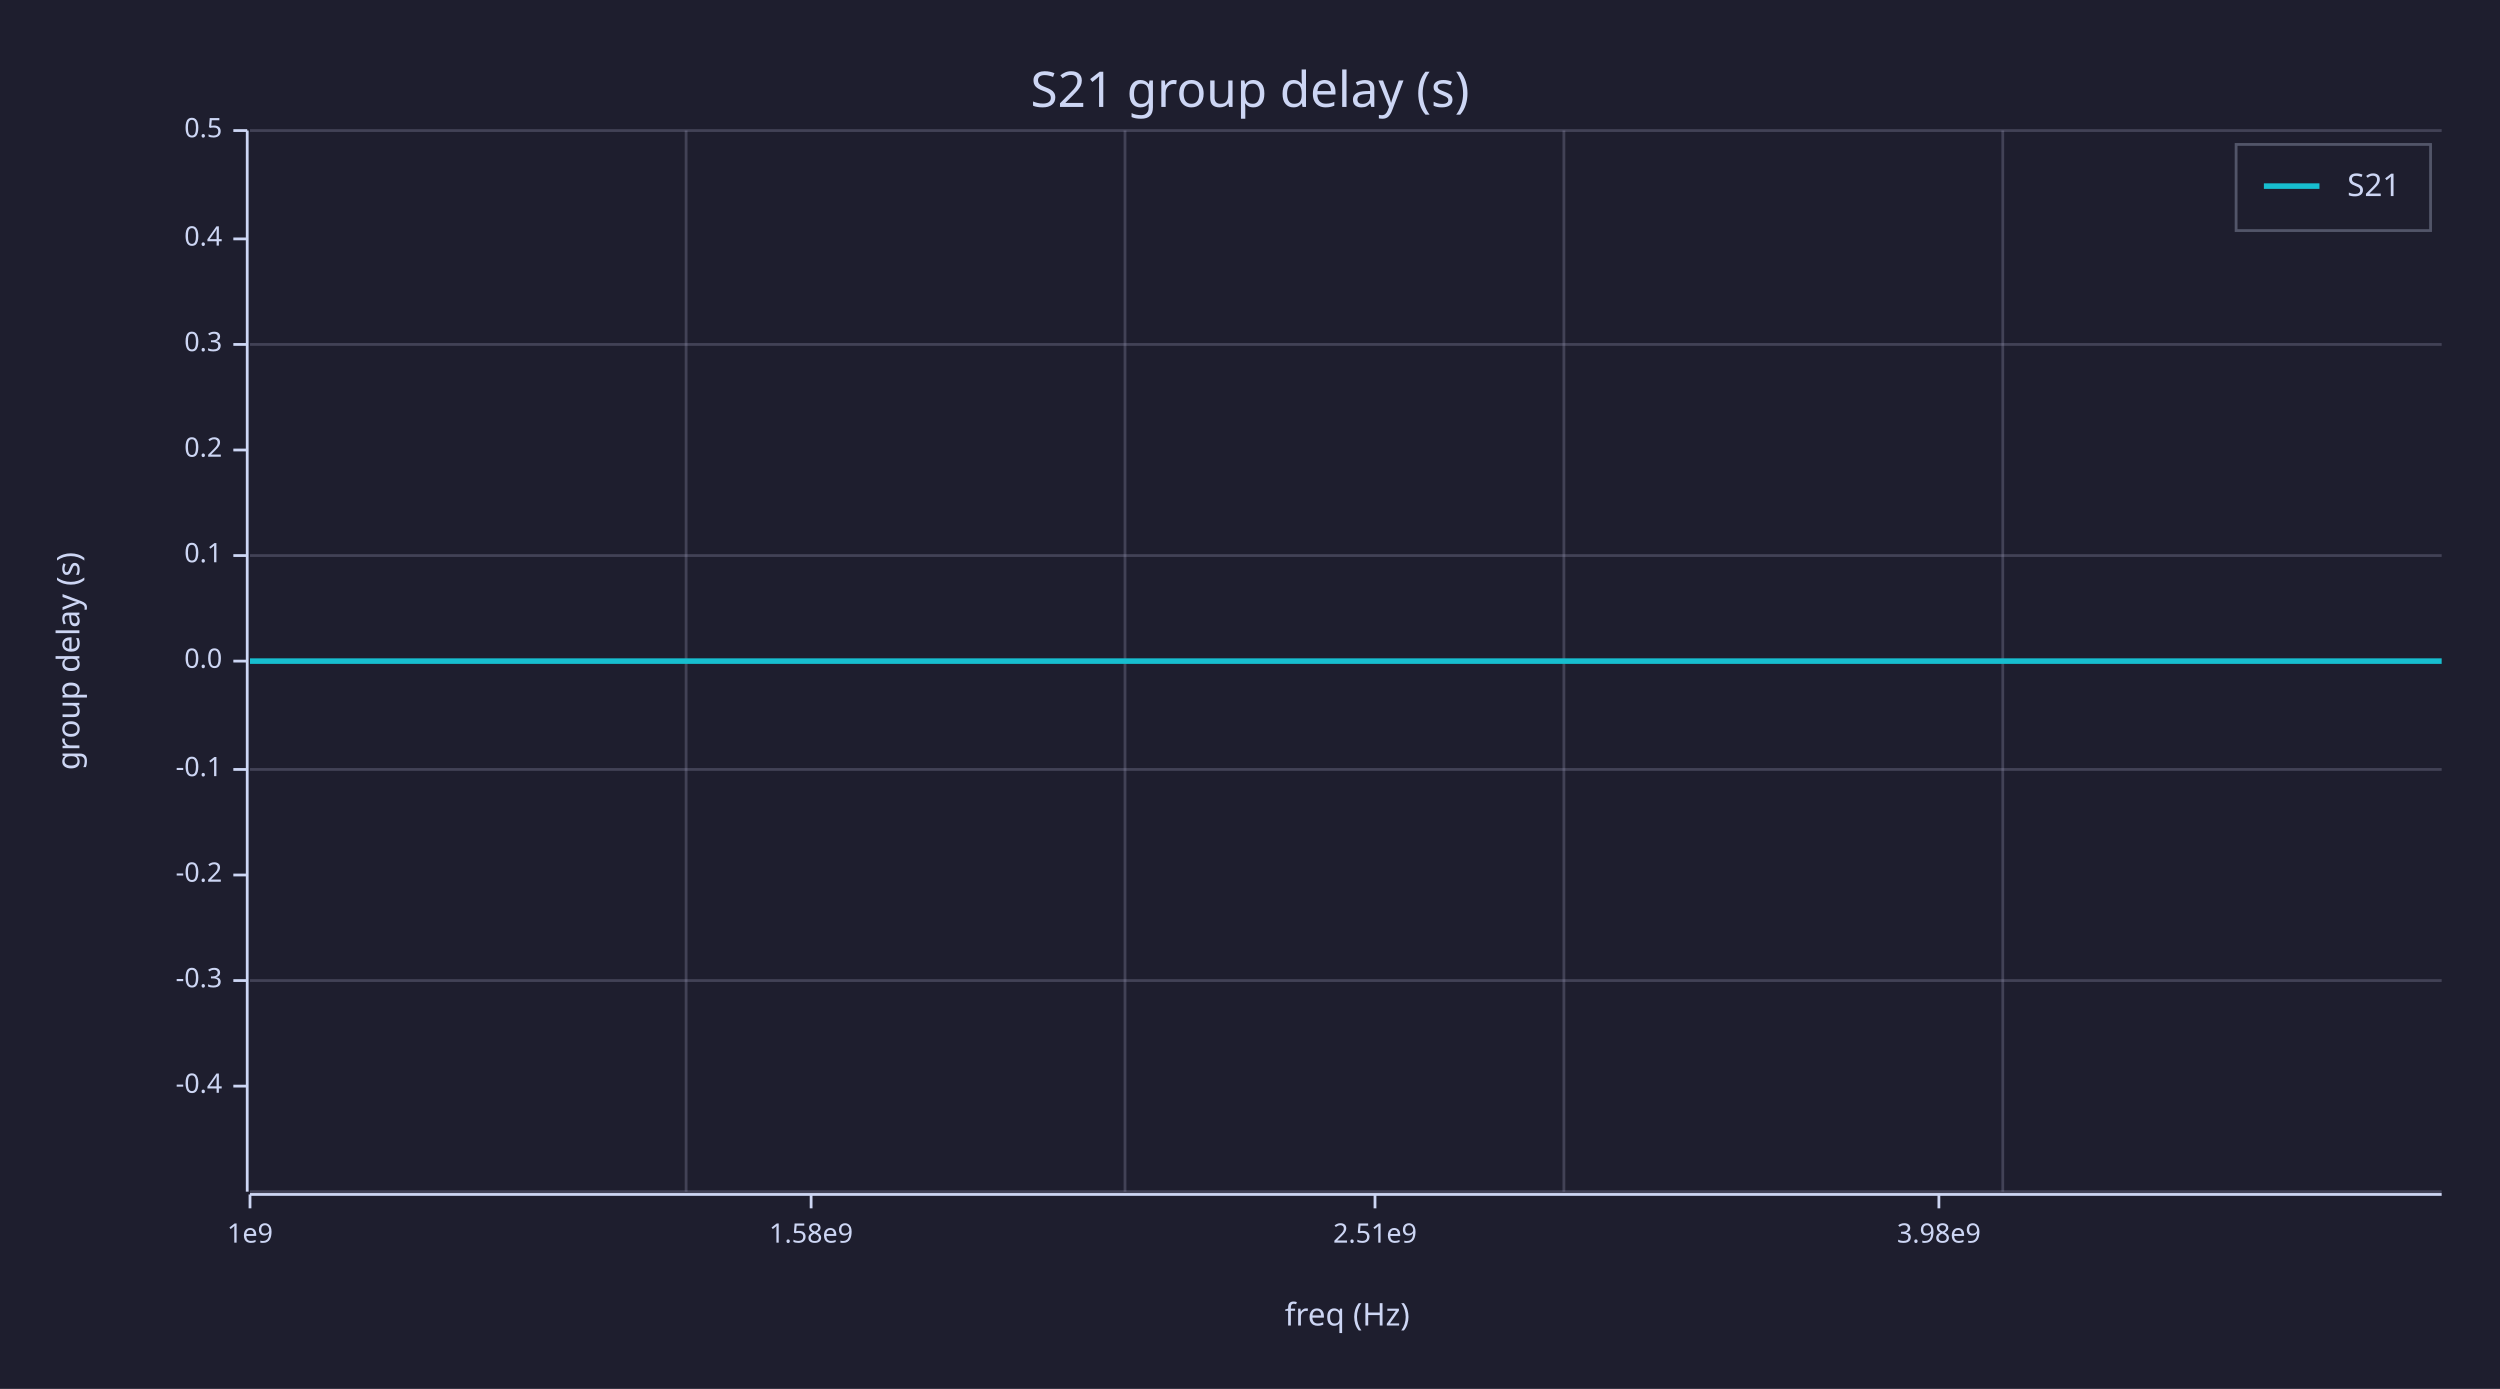
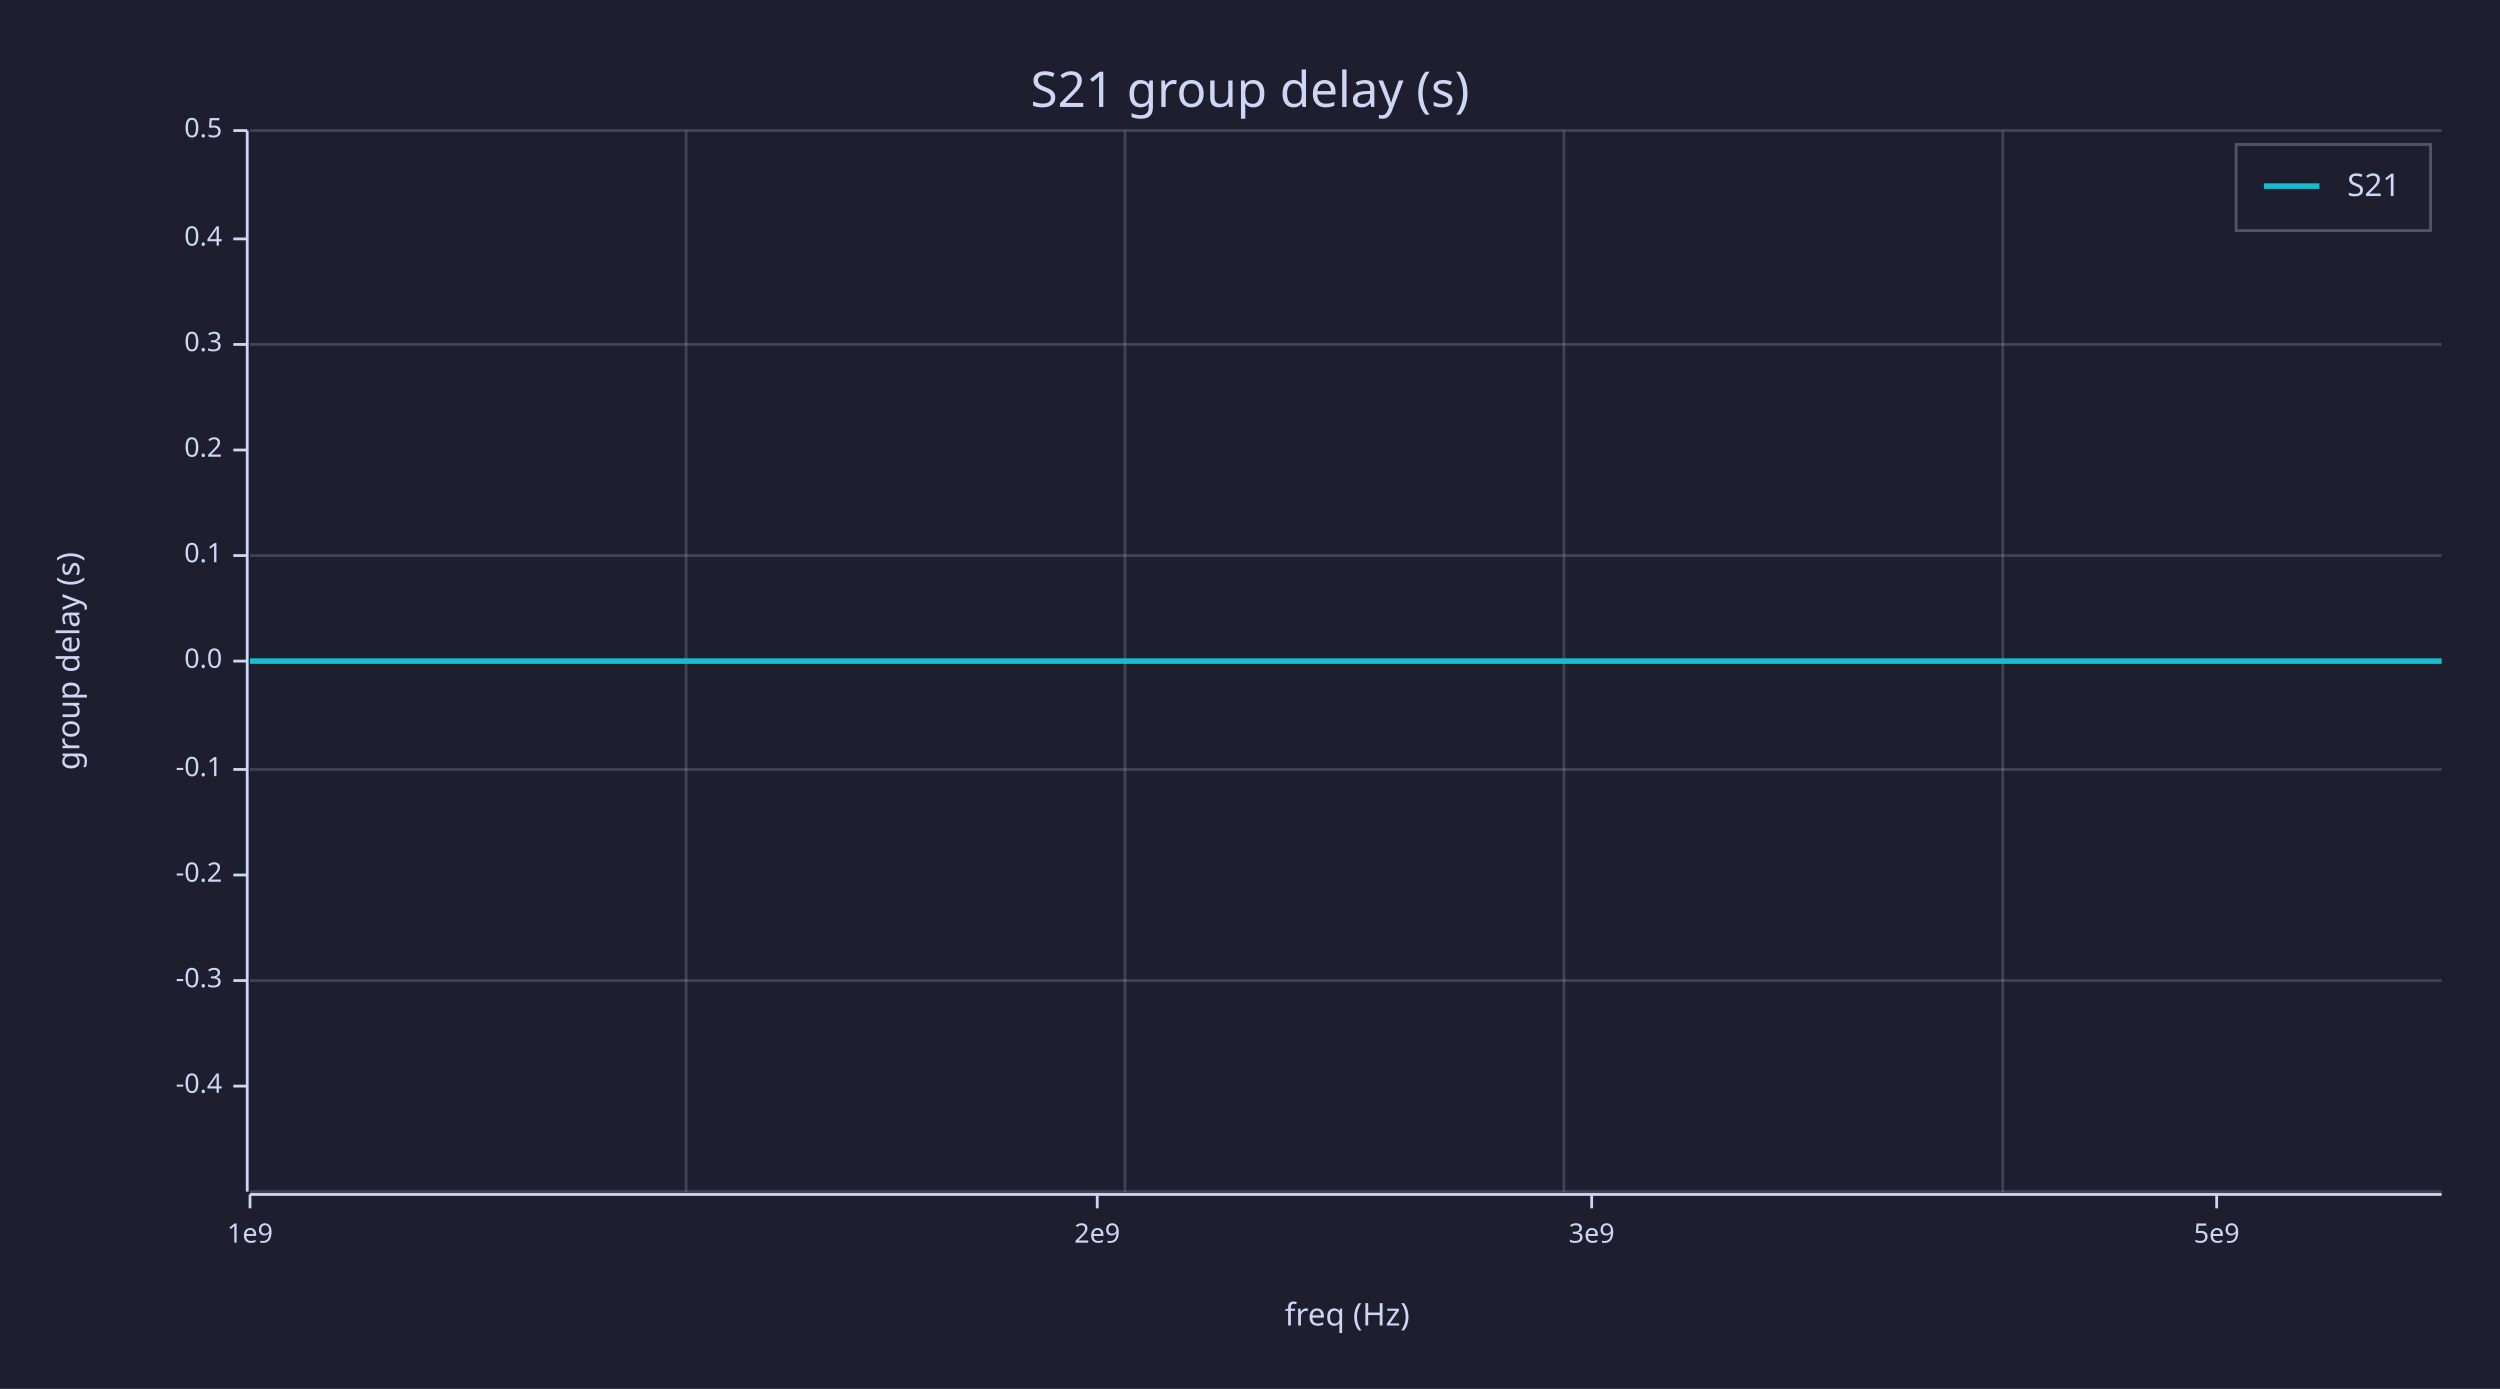
<svg xmlns="http://www.w3.org/2000/svg" width="900" height="500" viewBox="0 0 900 500">
  <rect x="0" y="0" width="900" height="500" opacity="1" fill="#1E1E2E" stroke="none" />
  <text x="450" y="25" dy="0.76em" text-anchor="middle" font-family="sans-serif" font-size="17.742" opacity="1" fill="#CDD6F4">
S21 group delay (s)
</text>
  <text x="20" y="238" dy="0.76em" text-anchor="middle" font-family="sans-serif" font-size="11.29" opacity="1" fill="#CDD6F4" transform="rotate(270, 20, 238)">
group delay (s)
</text>
  <text x="485" y="480" dy="-0.5ex" text-anchor="middle" font-family="sans-serif" font-size="11.29" opacity="1" fill="#CDD6F4">
freq (Hz)
</text>
  <polyline fill="none" opacity="1" stroke="#CDD6F4" stroke-width="1" points="89,47 89,429 " />
  <text x="80" y="391" dy="0.5ex" text-anchor="end" font-family="sans-serif" font-size="9.677" opacity="1" fill="#CDD6F4">
-0.4
</text>
  <polyline fill="none" opacity="1" stroke="#CDD6F4" stroke-width="1" points="84,391 89,391 " />
  <text x="80" y="353" dy="0.5ex" text-anchor="end" font-family="sans-serif" font-size="9.677" opacity="1" fill="#CDD6F4">
-0.3
</text>
  <polyline fill="none" opacity="1" stroke="#CDD6F4" stroke-width="1" points="84,353 89,353 " />
  <text x="80" y="315" dy="0.5ex" text-anchor="end" font-family="sans-serif" font-size="9.677" opacity="1" fill="#CDD6F4">
-0.2
</text>
  <polyline fill="none" opacity="1" stroke="#CDD6F4" stroke-width="1" points="84,315 89,315 " />
  <text x="80" y="277" dy="0.5ex" text-anchor="end" font-family="sans-serif" font-size="9.677" opacity="1" fill="#CDD6F4">
-0.1
</text>
  <polyline fill="none" opacity="1" stroke="#CDD6F4" stroke-width="1" points="84,277 89,277 " />
  <text x="80" y="238" dy="0.5ex" text-anchor="end" font-family="sans-serif" font-size="9.677" opacity="1" fill="#CDD6F4">
0.0
</text>
  <polyline fill="none" opacity="1" stroke="#CDD6F4" stroke-width="1" points="84,238 89,238 " />
  <text x="80" y="200" dy="0.5ex" text-anchor="end" font-family="sans-serif" font-size="9.677" opacity="1" fill="#CDD6F4">
0.1
</text>
  <polyline fill="none" opacity="1" stroke="#CDD6F4" stroke-width="1" points="84,200 89,200 " />
  <text x="80" y="162" dy="0.5ex" text-anchor="end" font-family="sans-serif" font-size="9.677" opacity="1" fill="#CDD6F4">
0.2
</text>
  <polyline fill="none" opacity="1" stroke="#CDD6F4" stroke-width="1" points="84,162 89,162 " />
  <text x="80" y="124" dy="0.5ex" text-anchor="end" font-family="sans-serif" font-size="9.677" opacity="1" fill="#CDD6F4">
0.3
</text>
  <polyline fill="none" opacity="1" stroke="#CDD6F4" stroke-width="1" points="84,124 89,124 " />
  <text x="80" y="86" dy="0.5ex" text-anchor="end" font-family="sans-serif" font-size="9.677" opacity="1" fill="#CDD6F4">
0.4
</text>
  <polyline fill="none" opacity="1" stroke="#CDD6F4" stroke-width="1" points="84,86 89,86 " />
  <text x="80" y="47" dy="0.5ex" text-anchor="end" font-family="sans-serif" font-size="9.677" opacity="1" fill="#CDD6F4">
0.5
</text>
  <polyline fill="none" opacity="1" stroke="#CDD6F4" stroke-width="1" points="84,47 89,47 " />
  <polyline fill="none" opacity="1" stroke="#CDD6F4" stroke-width="1" points="90,430 879,430 " />
  <text x="90" y="440" dy="0.76em" text-anchor="middle" font-family="sans-serif" font-size="9.677" opacity="1" fill="#CDD6F4">
1e9
</text>
  <polyline fill="none" opacity="1" stroke="#CDD6F4" stroke-width="1" points="90,430 90,435 " />
-   <text x="292" y="440" dy="0.76em" text-anchor="middle" font-family="sans-serif" font-size="9.677" opacity="1" fill="#CDD6F4">
- 1.58e9
+   <text x="395" y="440" dy="0.76em" text-anchor="middle" font-family="sans-serif" font-size="9.677" opacity="1" fill="#CDD6F4">
+ 2e9
</text>
-   <polyline fill="none" opacity="1" stroke="#CDD6F4" stroke-width="1" points="292,430 292,435 " />
-   <text x="495" y="440" dy="0.76em" text-anchor="middle" font-family="sans-serif" font-size="9.677" opacity="1" fill="#CDD6F4">
- 2.51e9
+   <polyline fill="none" opacity="1" stroke="#CDD6F4" stroke-width="1" points="395,430 395,435 " />
+   <text x="573" y="440" dy="0.76em" text-anchor="middle" font-family="sans-serif" font-size="9.677" opacity="1" fill="#CDD6F4">
+ 3e9
</text>
-   <polyline fill="none" opacity="1" stroke="#CDD6F4" stroke-width="1" points="495,430 495,435 " />
-   <text x="698" y="440" dy="0.76em" text-anchor="middle" font-family="sans-serif" font-size="9.677" opacity="1" fill="#CDD6F4">
- 3.98e9
+   <polyline fill="none" opacity="1" stroke="#CDD6F4" stroke-width="1" points="573,430 573,435 " />
+   <text x="798" y="440" dy="0.76em" text-anchor="middle" font-family="sans-serif" font-size="9.677" opacity="1" fill="#CDD6F4">
+ 5e9
</text>
-   <polyline fill="none" opacity="1" stroke="#CDD6F4" stroke-width="1" points="698,430 698,435 " />
+   <polyline fill="none" opacity="1" stroke="#CDD6F4" stroke-width="1" points="798,430 798,435 " />
  <polyline fill="none" opacity="0.3" stroke="#9696B4" stroke-width="1" points="90,429 879,429 " />
  <polyline fill="none" opacity="0.3" stroke="#9696B4" stroke-width="1" points="90,353 879,353 " />
  <polyline fill="none" opacity="0.3" stroke="#9696B4" stroke-width="1" points="90,277 879,277 " />
  <polyline fill="none" opacity="0.3" stroke="#9696B4" stroke-width="1" points="90,200 879,200 " />
  <polyline fill="none" opacity="0.3" stroke="#9696B4" stroke-width="1" points="90,124 879,124 " />
  <polyline fill="none" opacity="0.3" stroke="#9696B4" stroke-width="1" points="90,47 879,47 " />
  <polyline fill="none" opacity="0.3" stroke="#9696B4" stroke-width="1" points="247,429 247,47 " />
  <polyline fill="none" opacity="0.3" stroke="#9696B4" stroke-width="1" points="405,429 405,47 " />
  <polyline fill="none" opacity="0.3" stroke="#9696B4" stroke-width="1" points="563,429 563,47 " />
  <polyline fill="none" opacity="0.3" stroke="#9696B4" stroke-width="1" points="721,429 721,47 " />
  <polyline fill="none" opacity="1" stroke="#17BECF" stroke-width="2" points="90,238 395,238 573,238 700,238 798,238 879,238 " />
  <rect x="805" y="52" width="70" height="31" opacity="0.85" fill="#1E1E2E" stroke="none" />
  <rect x="805" y="52" width="70" height="31" opacity="0.3" fill="none" stroke="#CDD6F4" />
  <text x="845" y="62" dy="0.76em" text-anchor="start" font-family="sans-serif" font-size="11.29" opacity="1" fill="#CDD6F4">
S21
</text>
  <polyline fill="none" opacity="1" stroke="#17BECF" stroke-width="2" points="815,67 835,67 " />
</svg>
